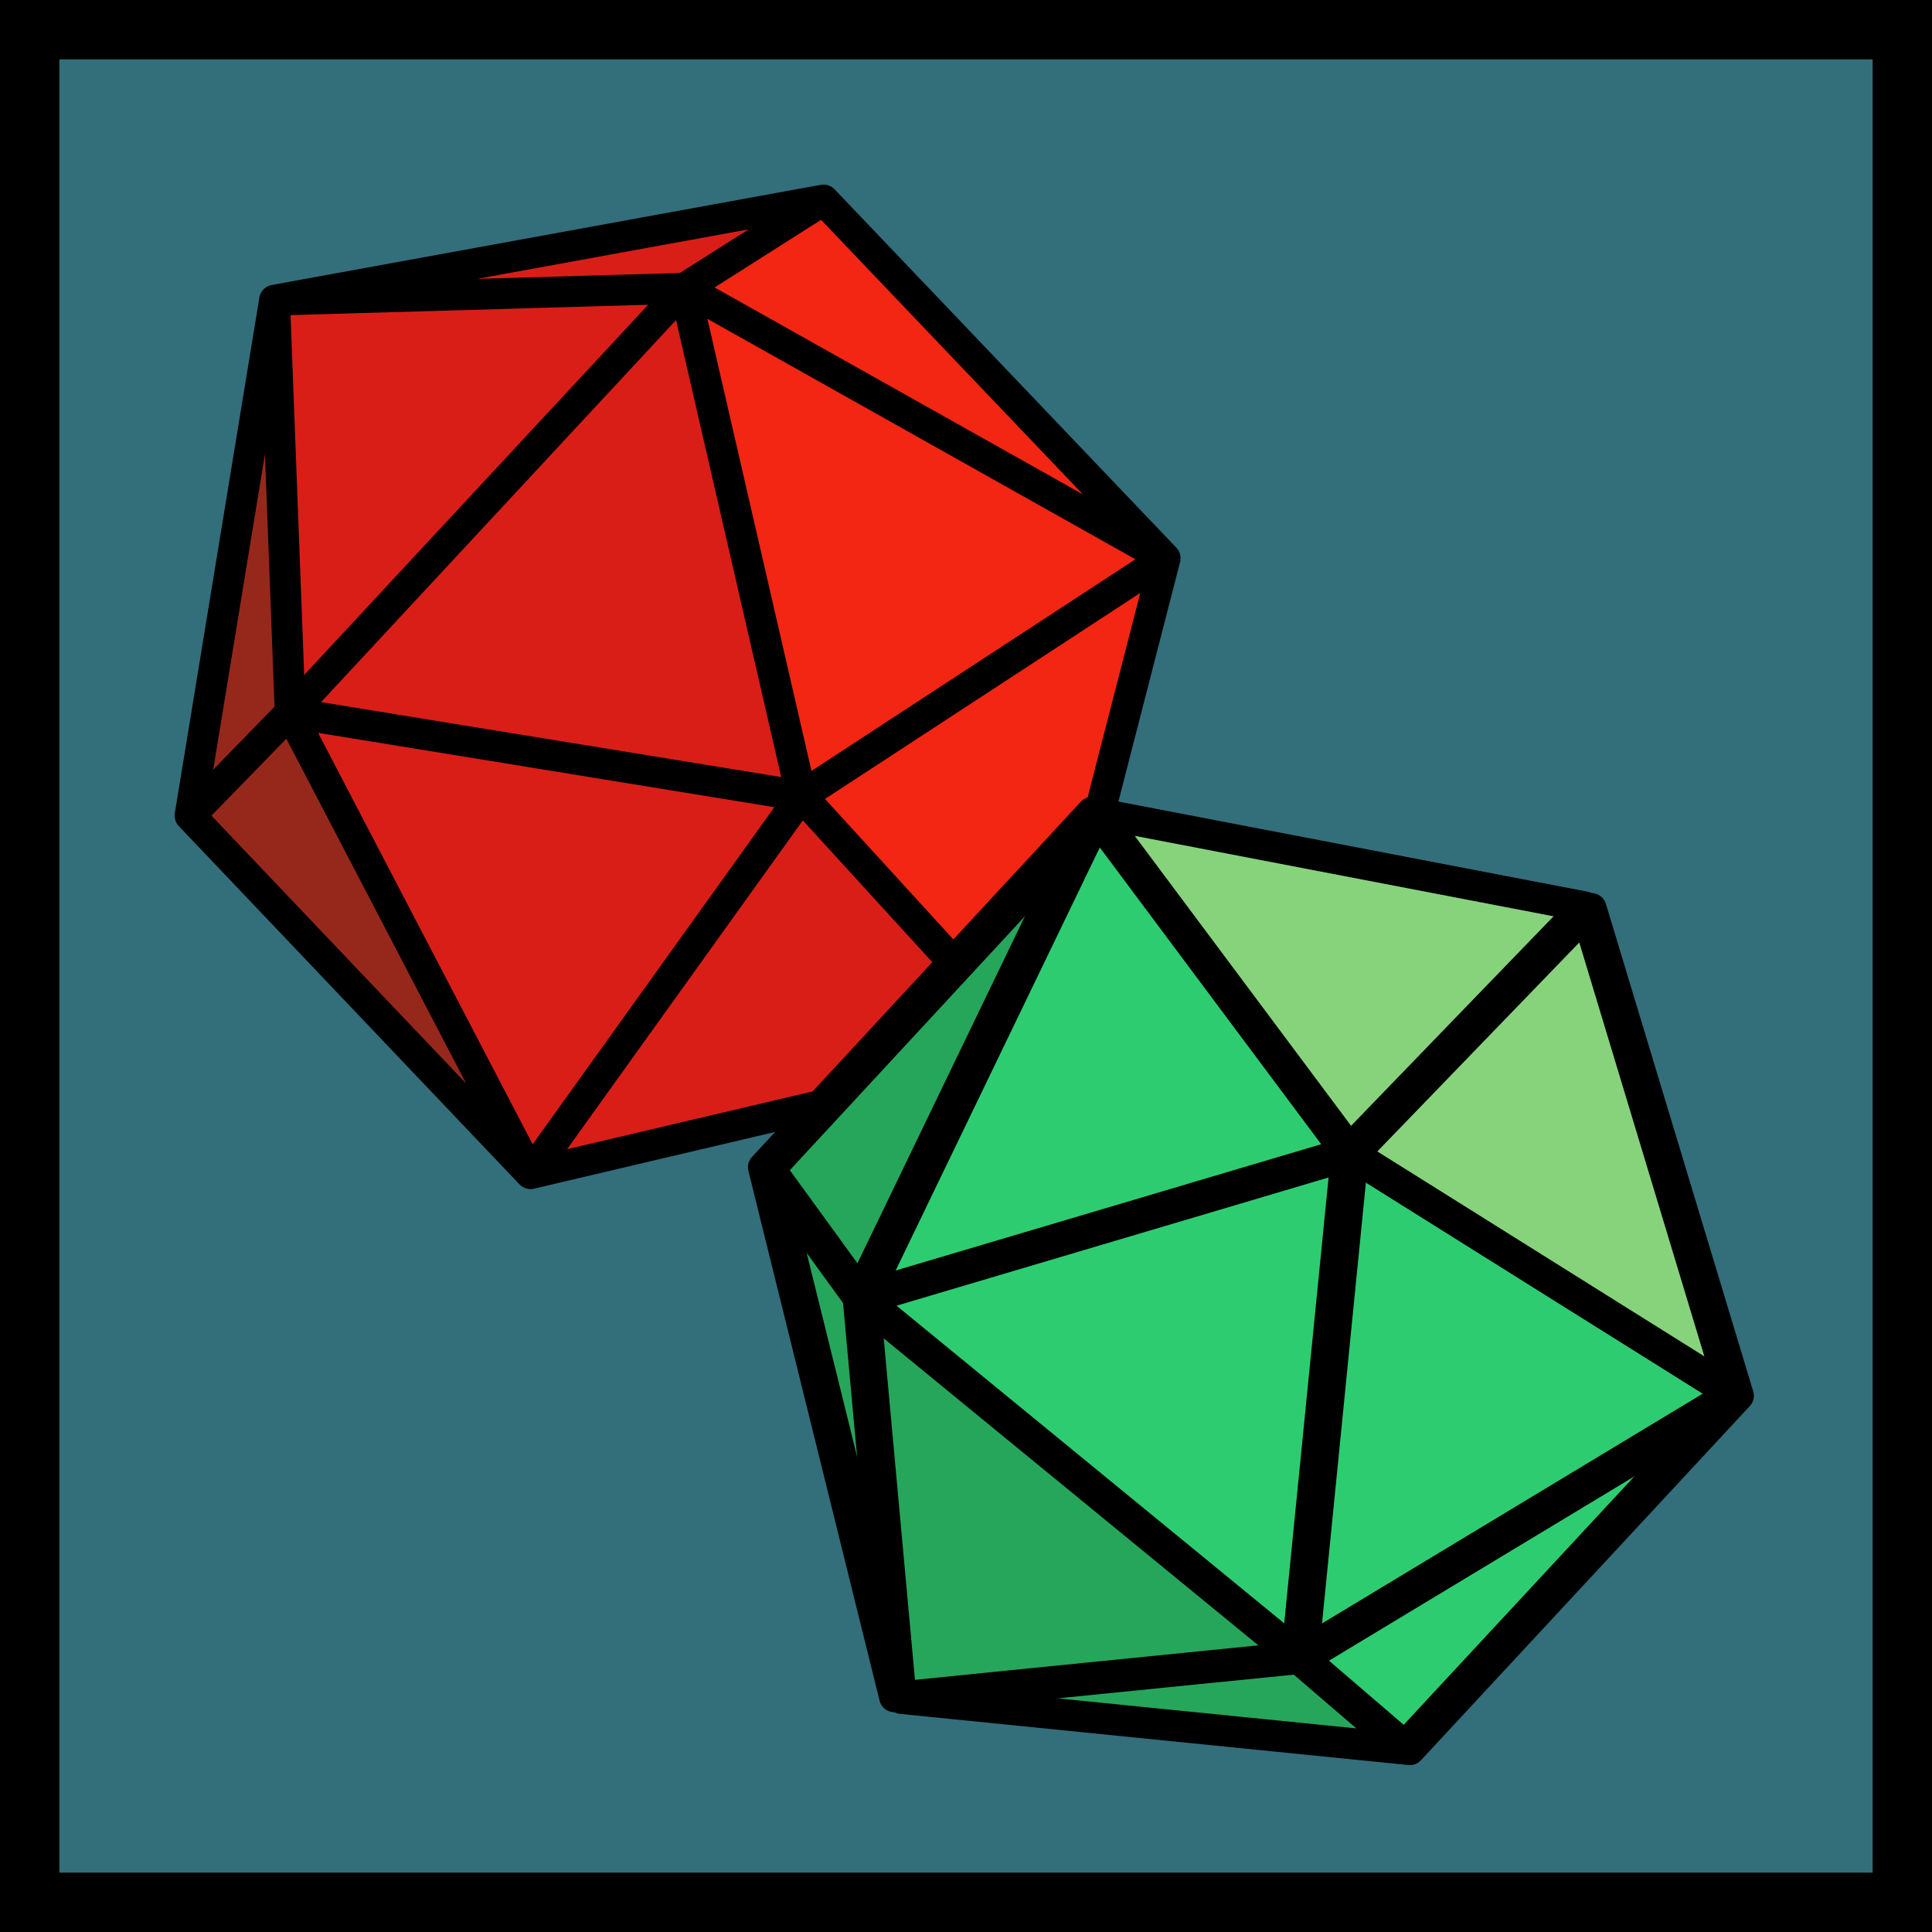
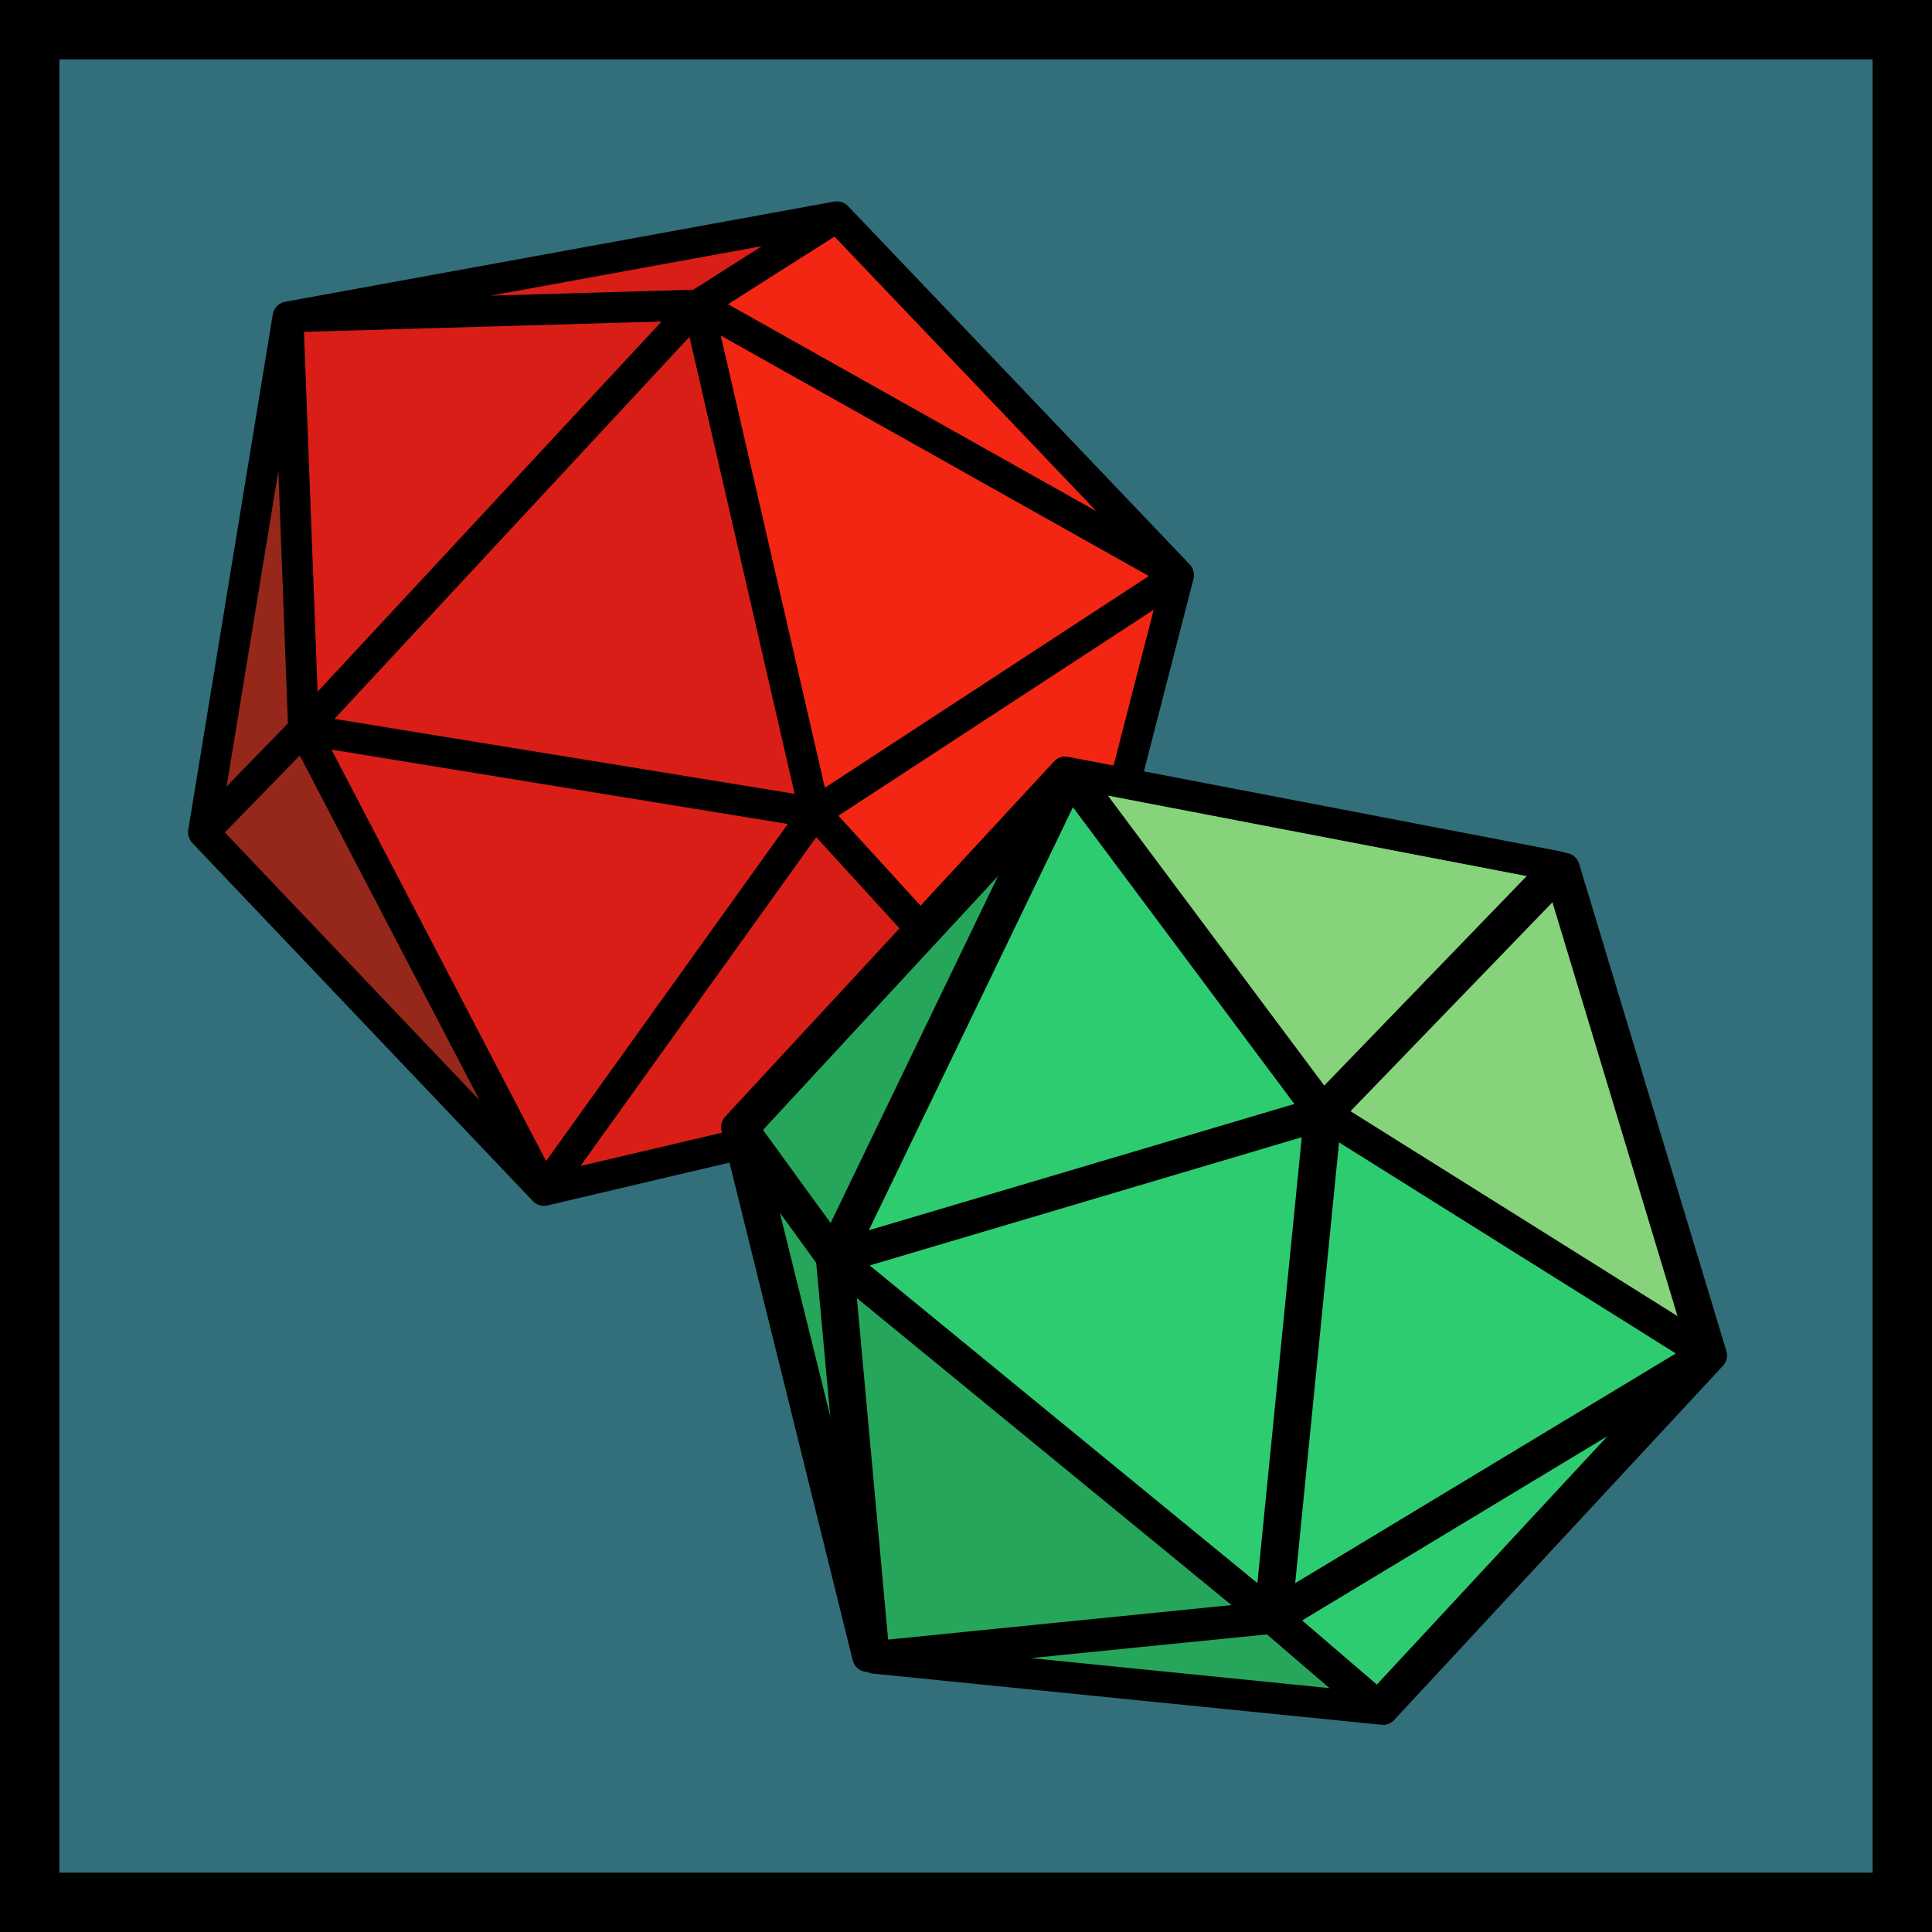
<svg xmlns="http://www.w3.org/2000/svg" version="1.1" id="Your_Icon" x="0px" y="0px" width="576" height="576" viewBox="0 0 576 576" enable-background="new 0 0 100 100" xml:space="preserve">
  <defs id="defs7" />
  <rect style="fill:#336e7b;fill-opacity:1;stroke:#000000;stroke-width:17.702;stroke-linecap:square;stroke-linejoin:miter;stroke-miterlimit:4;stroke-dasharray:none;stroke-opacity:1" id="rect4165" width="558.298" height="558.298" x="8.851" y="8.851" ry="0" />
-   <g id="g4716" transform="matrix(1.149239,0,0,1.149239,-10.42445,-9.791519)">
+   <g id="g4716" transform="matrix(1.149239,0,0,1.149239,-6.424447,-4.791519)">
    <path id="path4610" d="m 119.831,251.948 c -14.961,-28.682 -27.072,-52.28 -26.912,-52.439 0.159,-0.159 14.931,2.098 32.827,5.016 17.896,2.918 43.978,7.167 57.961,9.442 13.983,2.275 25.35,4.312 25.262,4.525 -0.437,1.054 -61.213,85.566 -61.547,85.584 -0.213,0.012 -12.629,-23.446 -27.59,-52.129 z" style="fill:#d91e18;fill-opacity:1;stroke:#d91e18;stroke-width:4;stroke-linecap:round;stroke-linejoin:round;stroke-miterlimit:4;stroke-dasharray:none;stroke-opacity:1" />
    <path id="path4612" d="M 206.034,208.822 C 184.47,205.417 94.156,190.572 93.987,190.404 c -0.119,-0.118 0.158,-0.733 0.616,-1.368 1.735,-2.405 88.742,-95.66 89.25,-95.66 0.293,0 0.679,0.485 0.858,1.078 1.01,3.353 26.3,114.282 26.139,114.652 -0.107,0.245 -2.274,0.117 -4.815,-0.284 z" style="fill:#d91e18;fill-opacity:1;stroke:#d91e18;stroke-width:4;stroke-linecap:round;stroke-linejoin:round;stroke-miterlimit:4;stroke-dasharray:none;stroke-opacity:1" />
    <path id="path4614" d="M 88.316,181.331 C 88.211,180.857 84.774,90.594 84.859,90.546 c 0.347,-0.194 90.696,-2.592 90.876,-2.412 0.324,0.324 -86.232,93.351 -86.857,93.351 -0.29,0 -0.543,-0.069 -0.562,-0.154 z" style="fill:#d91e18;fill-opacity:1;stroke:#d91e18;stroke-width:4;stroke-linecap:round;stroke-linejoin:round;stroke-miterlimit:4;stroke-dasharray:none;stroke-opacity:1" />
    <path id="path4616" d="m 65.3,204.436 c 0.183,-0.932 2.761,-16.512 5.729,-34.622 3.335,-20.351 5.673,-33.02 6.121,-33.169 0.399,-0.133 0.729,-12.21 0.734,-11.589 0.005,0.621 0.416,23.588 0.913,35.788 0.497,12.2 0.909,24.129 0.915,26.509 l 0.011,4.328 -6.828,7.225 c -3.756,3.974 -7.076,7.225 -7.378,7.225 -0.303,0 -0.4,-0.762 -0.217,-1.694 z" style="fill:#96281b;fill-opacity:1;stroke:#96281b;stroke-width:4;stroke-linecap:round;stroke-linejoin:round;stroke-miterlimit:4;stroke-dasharray:none;stroke-opacity:1" />
    <path id="path4618" d="M 94.966,252.187 62.977,219.224 73.719,210.609 c 5.686,-4.56 9.552,-9.182 9.793,-8.934 0.499,0.513 48.122,88.753 48.122,89.195 0,0.159 -5.304,-6.489 -5.575,-6.489 -0.27,0 -14.263,-14.487 -31.094,-32.194 z" style="fill:#96281b;fill-opacity:1;stroke:#96281b;stroke-width:4;stroke-linecap:round;stroke-linejoin:round;stroke-miterlimit:4;stroke-dasharray:none;stroke-opacity:1" />
    <path id="path4620" d="m 158.179,305.069 c 0.23,-0.6 13.632,-19.521 29.782,-42.047 l 29.363,-40.957 1.688,1.737 c 8.612,8.862 50.391,55.363 50.03,55.685 -0.258,0.231 -25.007,6.177 -54.998,13.215 -29.991,7.038 -54.924,12.945 -55.406,13.127 -0.633,0.239 -0.761,0.027 -0.459,-0.76 z" style="fill:#d91e18;fill-opacity:1;stroke:#d91e18;stroke-width:4;stroke-linecap:round;stroke-linejoin:round;stroke-miterlimit:4;stroke-dasharray:none;stroke-opacity:1" />
    <path id="path4622" d="m 249.643,244.258 c -13.988,-15.29 -25.5,-27.975 -25.58,-28.189 -0.17,-0.448 79.452,-52.528 79.79,-52.19 0.174,0.174 -25.933,102.46 -27.336,107.101 -0.179,0.593 -0.577,1.078 -0.883,1.078 -0.306,0 -12.002,-12.51 -25.991,-27.8 z" style="fill:#f22613;fill-opacity:1;stroke:#f22613;stroke-width:4;stroke-linecap:round;stroke-linejoin:round;stroke-miterlimit:4;stroke-dasharray:none;stroke-opacity:1" />
    <path id="path4624" d="M 218.082,200.431 C 203.7,138.158 193.234,92.424 193.34,92.313 c 0.073,-0.076 24.702,13.649 54.731,30.499 30.029,16.851 56.887,30.829 56.66,31.062 -0.815,0.84 -84.088,53.488 -84.562,53.488 -0.267,0 -1.206,-3.119 -2.087,-6.932 z" style="fill:#f22613;fill-opacity:1;stroke:#f22613;stroke-width:4;stroke-linecap:round;stroke-linejoin:round;stroke-miterlimit:4;stroke-dasharray:none;stroke-opacity:1" />
    <path id="path4626" d="M 240.588,108.596 C 216.385,94.972 196.483,83.525 196.362,83.157 c -0.221,-0.666 23.866,-16.36 25.334,-16.506 0.698,-0.07 63.233,64.926 63.718,66.225 0.113,0.302 8.292,5.928 8.01,5.911 -0.282,-0.016 -28.633,-16.568 -52.836,-30.191 z" style="fill:#f22613;fill-opacity:1;stroke:#f22613;stroke-width:4;stroke-linecap:round;stroke-linejoin:round;stroke-miterlimit:4;stroke-dasharray:none;stroke-opacity:1" />
    <path id="path4628" d="m 127.896,81.948 c 0.189,-0.567 28.361,-5.019 45.215,-8.101 13.533,-2.475 31.744,-7.049 32.374,-6.965 0.725,0.097 -8.208,4.507 -12.912,7.497 l -7.433,4.726 -18.594,0.449 c -15.444,0.373 -38.88,3.082 -38.65,2.394 z" style="fill:#d91e18;fill-opacity:1;stroke:#d91e18;stroke-width:4;stroke-linecap:round;stroke-linejoin:round;stroke-miterlimit:4;stroke-dasharray:none;stroke-opacity:1" />
    <path d="M 84.347,193.407 146.714,312.989 m 131.478,-30.951 -61.224,-67.029 m -70.253,97.979 70.253,-97.979 M 84.347,193.407 216.968,215.009 m 0,0 94.361,-61.661 M 186.655,83.304 216.968,215.009 M 311.329,153.348 186.655,83.304 M 84.347,193.407 186.655,83.304 m 36.048,-22.898 -36.048,22.898 m 0,0 L 80.299,86.388 M 84.347,193.407 80.299,86.388 M 58.376,220.091 84.347,193.407 M 80.299,86.388 58.376,220.091 M 222.703,60.406 80.299,86.388 M 311.329,153.348 222.703,60.406 M 278.192,282.038 311.329,153.348 M 146.714,312.989 278.192,282.038 M 58.376,220.091 146.714,312.989" style="fill:none;fill-opacity:0.787;fill-rule:evenodd;stroke:#000000;stroke-width:8;stroke-linecap:round;stroke-linejoin:round;stroke-miterlimit:4;stroke-dasharray:none;stroke-opacity:1" id="path4241" />
  </g>
  <g id="g4631" />
-   <g id="g4740" transform="matrix(1.124225,0,0,1.124225,-71.84059,-53.01142)">
+   <g id="g4740" transform="matrix(1.124225,0,0,1.124225,-79.84059,-65.01142)">
    <path style="fill:#2ecc71;fill-opacity:1;stroke:#2ecc71;stroke-width:4;stroke-linecap:round;stroke-linejoin:round;stroke-miterlimit:4;stroke-dasharray:none;stroke-opacity:1" d="m 302.351,383.471 c 0.3,-1.215 53.411,-110.672 53.82,-110.92 0.281,-0.17 2.57,2.441 5.087,5.803 29.305,39.138 53.132,71.372 53.182,71.945 0.054,0.619 -110.568,33.909 -111.728,33.623 -0.245,-0.06 -0.407,-0.263 -0.361,-0.45 z" id="path4580" />
    <path style="fill:#26a65b;fill-opacity:1;stroke:#26a65b;stroke-width:4;stroke-linecap:round;stroke-linejoin:round;stroke-miterlimit:4;stroke-dasharray:none;stroke-opacity:1" d="m 283.263,370.63 c -5.049,-6.944 -9.199,-12.805 -9.221,-13.024 -0.038,-0.365 70.353,-78.569 71.382,-79.279 0.246,-0.17 -7.735,10.576 -7.636,10.741 0.16,0.265 -44.78,93.846 -45.184,94.091 -0.088,0.053 -4.292,-5.584 -9.341,-12.528 z" id="path4590" />
    <path style="fill:#2ecc71;fill-opacity:1;stroke:#2ecc71;stroke-width:4;stroke-linecap:round;stroke-linejoin:round;stroke-miterlimit:4;stroke-dasharray:none;stroke-opacity:1" d="m 354.448,436.307 c -28.299,-23.187 -51.435,-42.352 -51.415,-42.589 0.041,-0.484 114.518,-34.569 114.759,-34.169 0.171,0.283 -11.552,118.735 -11.761,118.847 -0.072,0.038 -23.284,-18.902 -51.583,-42.089 z" id="path4594" />
    <path style="fill:#26a65b;fill-opacity:1;stroke:#26a65b;stroke-width:4;stroke-linecap:round;stroke-linejoin:round;stroke-miterlimit:4;stroke-dasharray:none;stroke-opacity:1" d="m 285.035,407.384 c -3.852,-15.544 -7.626,-29.865 -7.477,-29.955 0.149,-0.09 3.394,4.634 6.303,8.627 l 5.289,7.26 1.861,20.258 c 2.051,22.333 3.978,30.878 3.377,30.729 -0.232,-0.057 -5.501,-21.375 -9.352,-36.919 z" id="path4596" />
    <path style="fill:#26a65b;fill-opacity:1;stroke:#26a65b;stroke-width:4;stroke-linecap:round;stroke-linejoin:round;stroke-miterlimit:4;stroke-dasharray:none;stroke-opacity:1" d="m 350.796,497.616 c 0.166,-0.263 13.128,-1.777 28.803,-3.365 l 28.501,-2.886 8.109,6.955 c 6.235,5.348 7.905,6.984 7.228,7.079 -0.714,0.1 -82.49,-7.641 -83.649,-7.928 -0.186,-0.046 10.842,0.408 11.008,0.145 z" id="path4600" />
    <path style="fill:#2ecc71;fill-opacity:1;stroke:#2ecc71;stroke-width:4;stroke-linecap:round;stroke-linejoin:round;stroke-miterlimit:4;stroke-dasharray:none;stroke-opacity:1" d="m 427.136,496.512 c -5.44,-4.708 -9.863,-8.673 -9.829,-8.811 0.127,-0.514 88.152,-54.518 88.346,-54.197 0.219,0.362 -67.925,71.771 -68.361,71.644 -0.145,-0.042 -4.715,-3.929 -10.155,-8.637 z" id="path4602" />
    <path style="fill:#2ecc71;fill-opacity:1;stroke:#2ecc71;stroke-width:4;stroke-linecap:round;stroke-linejoin:round;stroke-miterlimit:4;stroke-dasharray:none;stroke-opacity:1" d="m 414.703,478.156 c 0.031,-0.178 2.658,-26.64 5.838,-58.805 3.18,-32.165 5.847,-58.534 5.927,-58.597 0.08,-0.064 17.428,10.718 38.553,23.959 21.124,13.241 41.453,25.971 45.175,28.288 l 6.768,4.214 -50.84,30.71 c -27.962,16.891 -50.984,30.675 -51.158,30.632 -0.175,-0.043 -0.293,-0.224 -0.262,-0.401 z" id="path4604" />
    <path style="fill:#87d37c;fill-opacity:1;stroke:#87d37c;stroke-width:4;stroke-linecap:round;stroke-linejoin:round;stroke-miterlimit:4;stroke-dasharray:none;stroke-opacity:1" d="M 473.394,379.931 C 449.501,364.937 429.905,352.584 429.847,352.479 c -0.207,-0.372 53.678,-55.801 54.03,-55.579 0.286,0.181 32.009,104.273 33.269,109.164 0.187,0.725 0.193,1.275 0.015,1.223 -0.179,-0.052 -19.874,-12.362 -43.767,-27.357 z" id="path4606" />
    <path style="fill:#87d37c;fill-opacity:1;stroke:#87d37c;stroke-width:4;stroke-linecap:round;stroke-linejoin:round;stroke-miterlimit:4;stroke-dasharray:none;stroke-opacity:1" d="m 394.522,308.213 c -15.572,-20.913 -28.315,-38.226 -28.317,-38.473 -0.002,-0.282 5.32,0.574 14.248,2.29 7.838,1.507 32.741,6.287 55.34,10.624 22.599,4.336 41.145,7.978 41.215,8.093 0.193,0.32 -53.237,55.499 -53.735,55.495 -0.241,-0.002 -13.178,-17.115 -28.751,-38.028 z" id="path4608" />
    <path style="fill:#26a65b;fill-opacity:1;stroke:#26a65b;stroke-width:4;stroke-linecap:round;stroke-linejoin:round;stroke-miterlimit:4;stroke-dasharray:none;stroke-opacity:1" d="m 302.664,447.355 c -2.276,-24.934 -4.059,-45.384 -3.963,-45.444 0.126,-0.078 99.749,81.31 100.137,81.809 0.11,0.141 -91.213,9.198 -91.617,9.086 -0.231,-0.064 -2.282,-20.517 -4.558,-45.452 z" id="path4592" />
    <path id="path4241-1" style="fill:#ff0000;fill-opacity:0.787;fill-rule:evenodd;stroke:#000000;stroke-width:8;stroke-linecap:round;stroke-linejoin:round;stroke-miterlimit:4;stroke-dasharray:none;stroke-opacity:1" d="M 409.547,486.985 525.016,417.297 M 485.944,288 422.855,353.276 m 102.161,64.021 -102.161,-64.021 m -13.308,133.708 13.308,-133.708 m 0,0 -67.413,-90.341 m -62.15,128.791 129.564,-38.449 m -67.413,-90.341 -62.15,128.791 m 116.256,95.259 -116.256,-95.259 m -25.097,-34.554 25.097,34.554 m 0,0 9.696,105.958 m 106.56,-10.699 -106.56,10.699 m 134.807,13.561 -28.247,-24.26 m -106.56,10.699 134.807,13.561 M 268.195,357.172 302.987,497.684 m 52.455,-234.749 -87.247,94.237 M 485.944,288 355.442,262.935 M 525.016,417.297 485.944,288 m -48.15,223.245 87.221,-93.948" />
    <path d="M 407.605,486.505 523.074,416.818 M 484.002,287.521 420.913,352.797 M 523.074,416.818 420.913,352.797 M 407.605,486.505 420.913,352.797 m 0,0 -67.413,-90.341 M 291.35,391.246 420.913,352.797 M 353.5,262.456 291.35,391.246 M 407.605,486.505 291.35,391.246 m -25.097,-34.554 25.097,34.554 m 0,0 9.696,105.958 M 407.605,486.505 301.046,497.205 M 435.853,510.766 407.605,486.505 M 301.046,497.205 435.853,510.766 M 266.253,356.693 301.046,497.205 M 353.5,262.456 266.253,356.693 M 484.002,287.521 353.5,262.456 m 169.574,154.362 -39.072,-129.297 m -48.15,223.245 87.221,-93.948" style="fill:#ff0000;fill-opacity:0.787;fill-rule:evenodd;stroke:#000000;stroke-width:8;stroke-linecap:round;stroke-linejoin:round;stroke-miterlimit:4;stroke-dasharray:none;stroke-opacity:1" id="path4241-1-1" />
  </g>
</svg>
